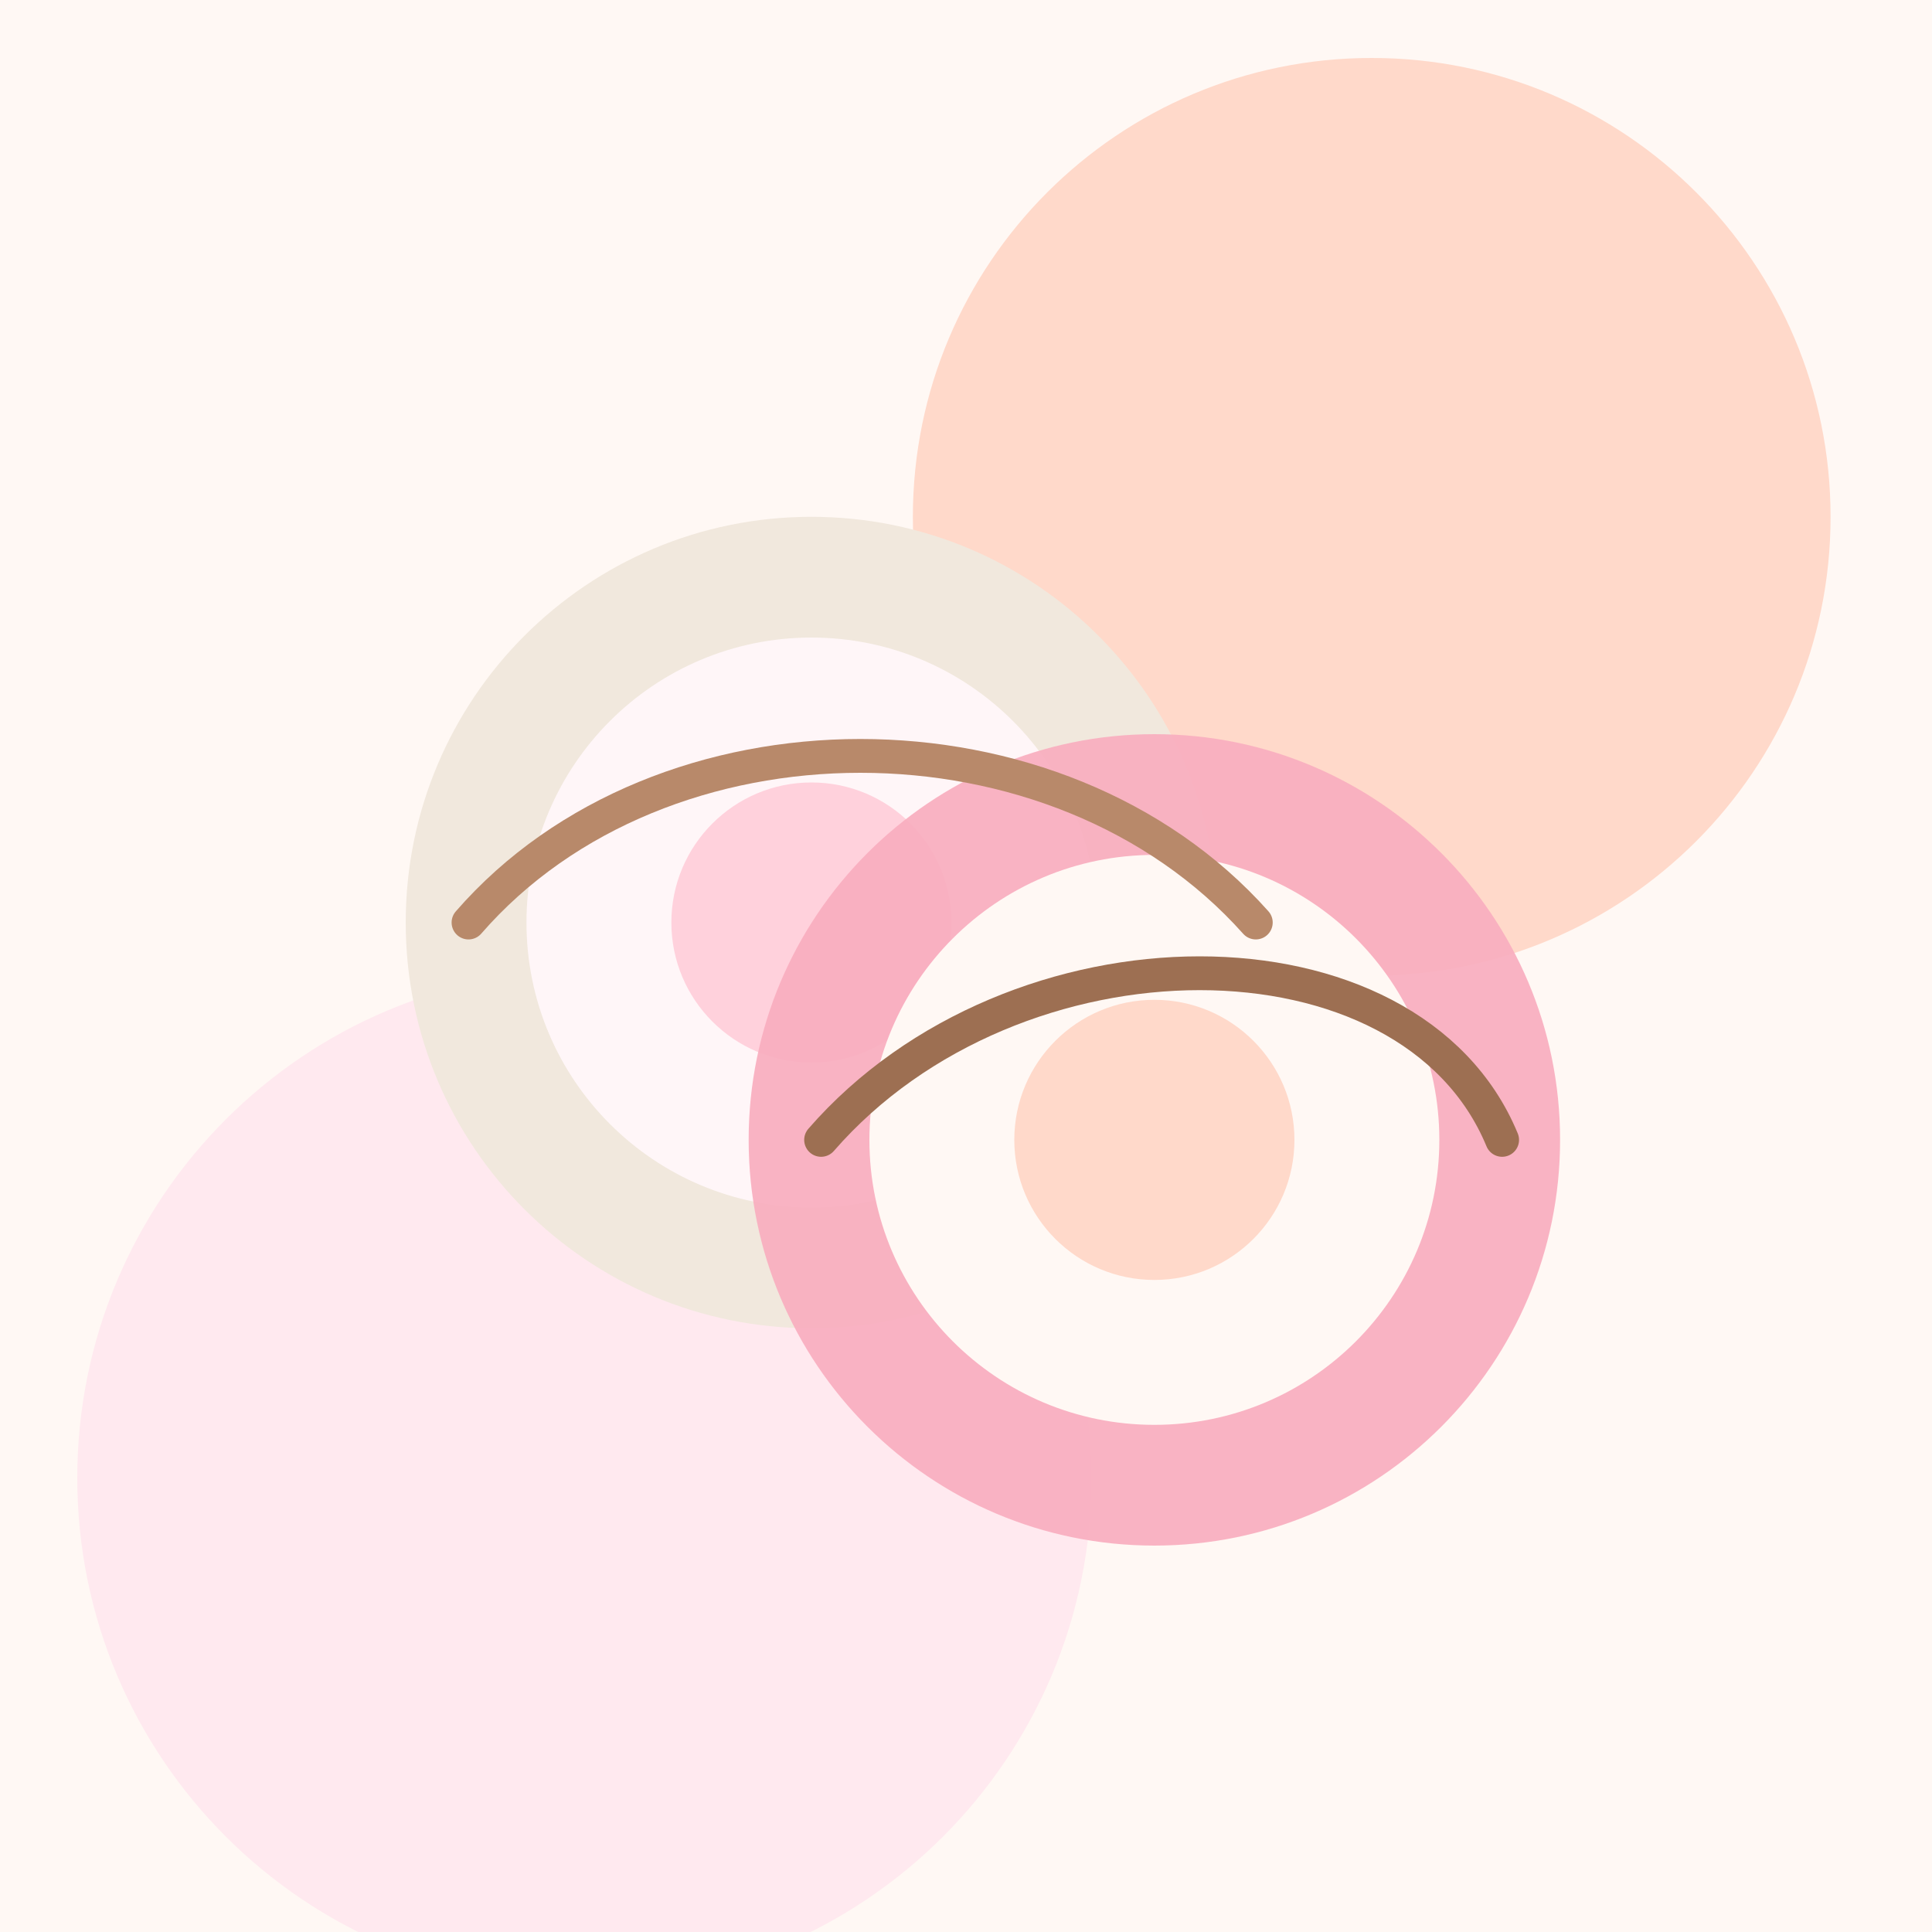
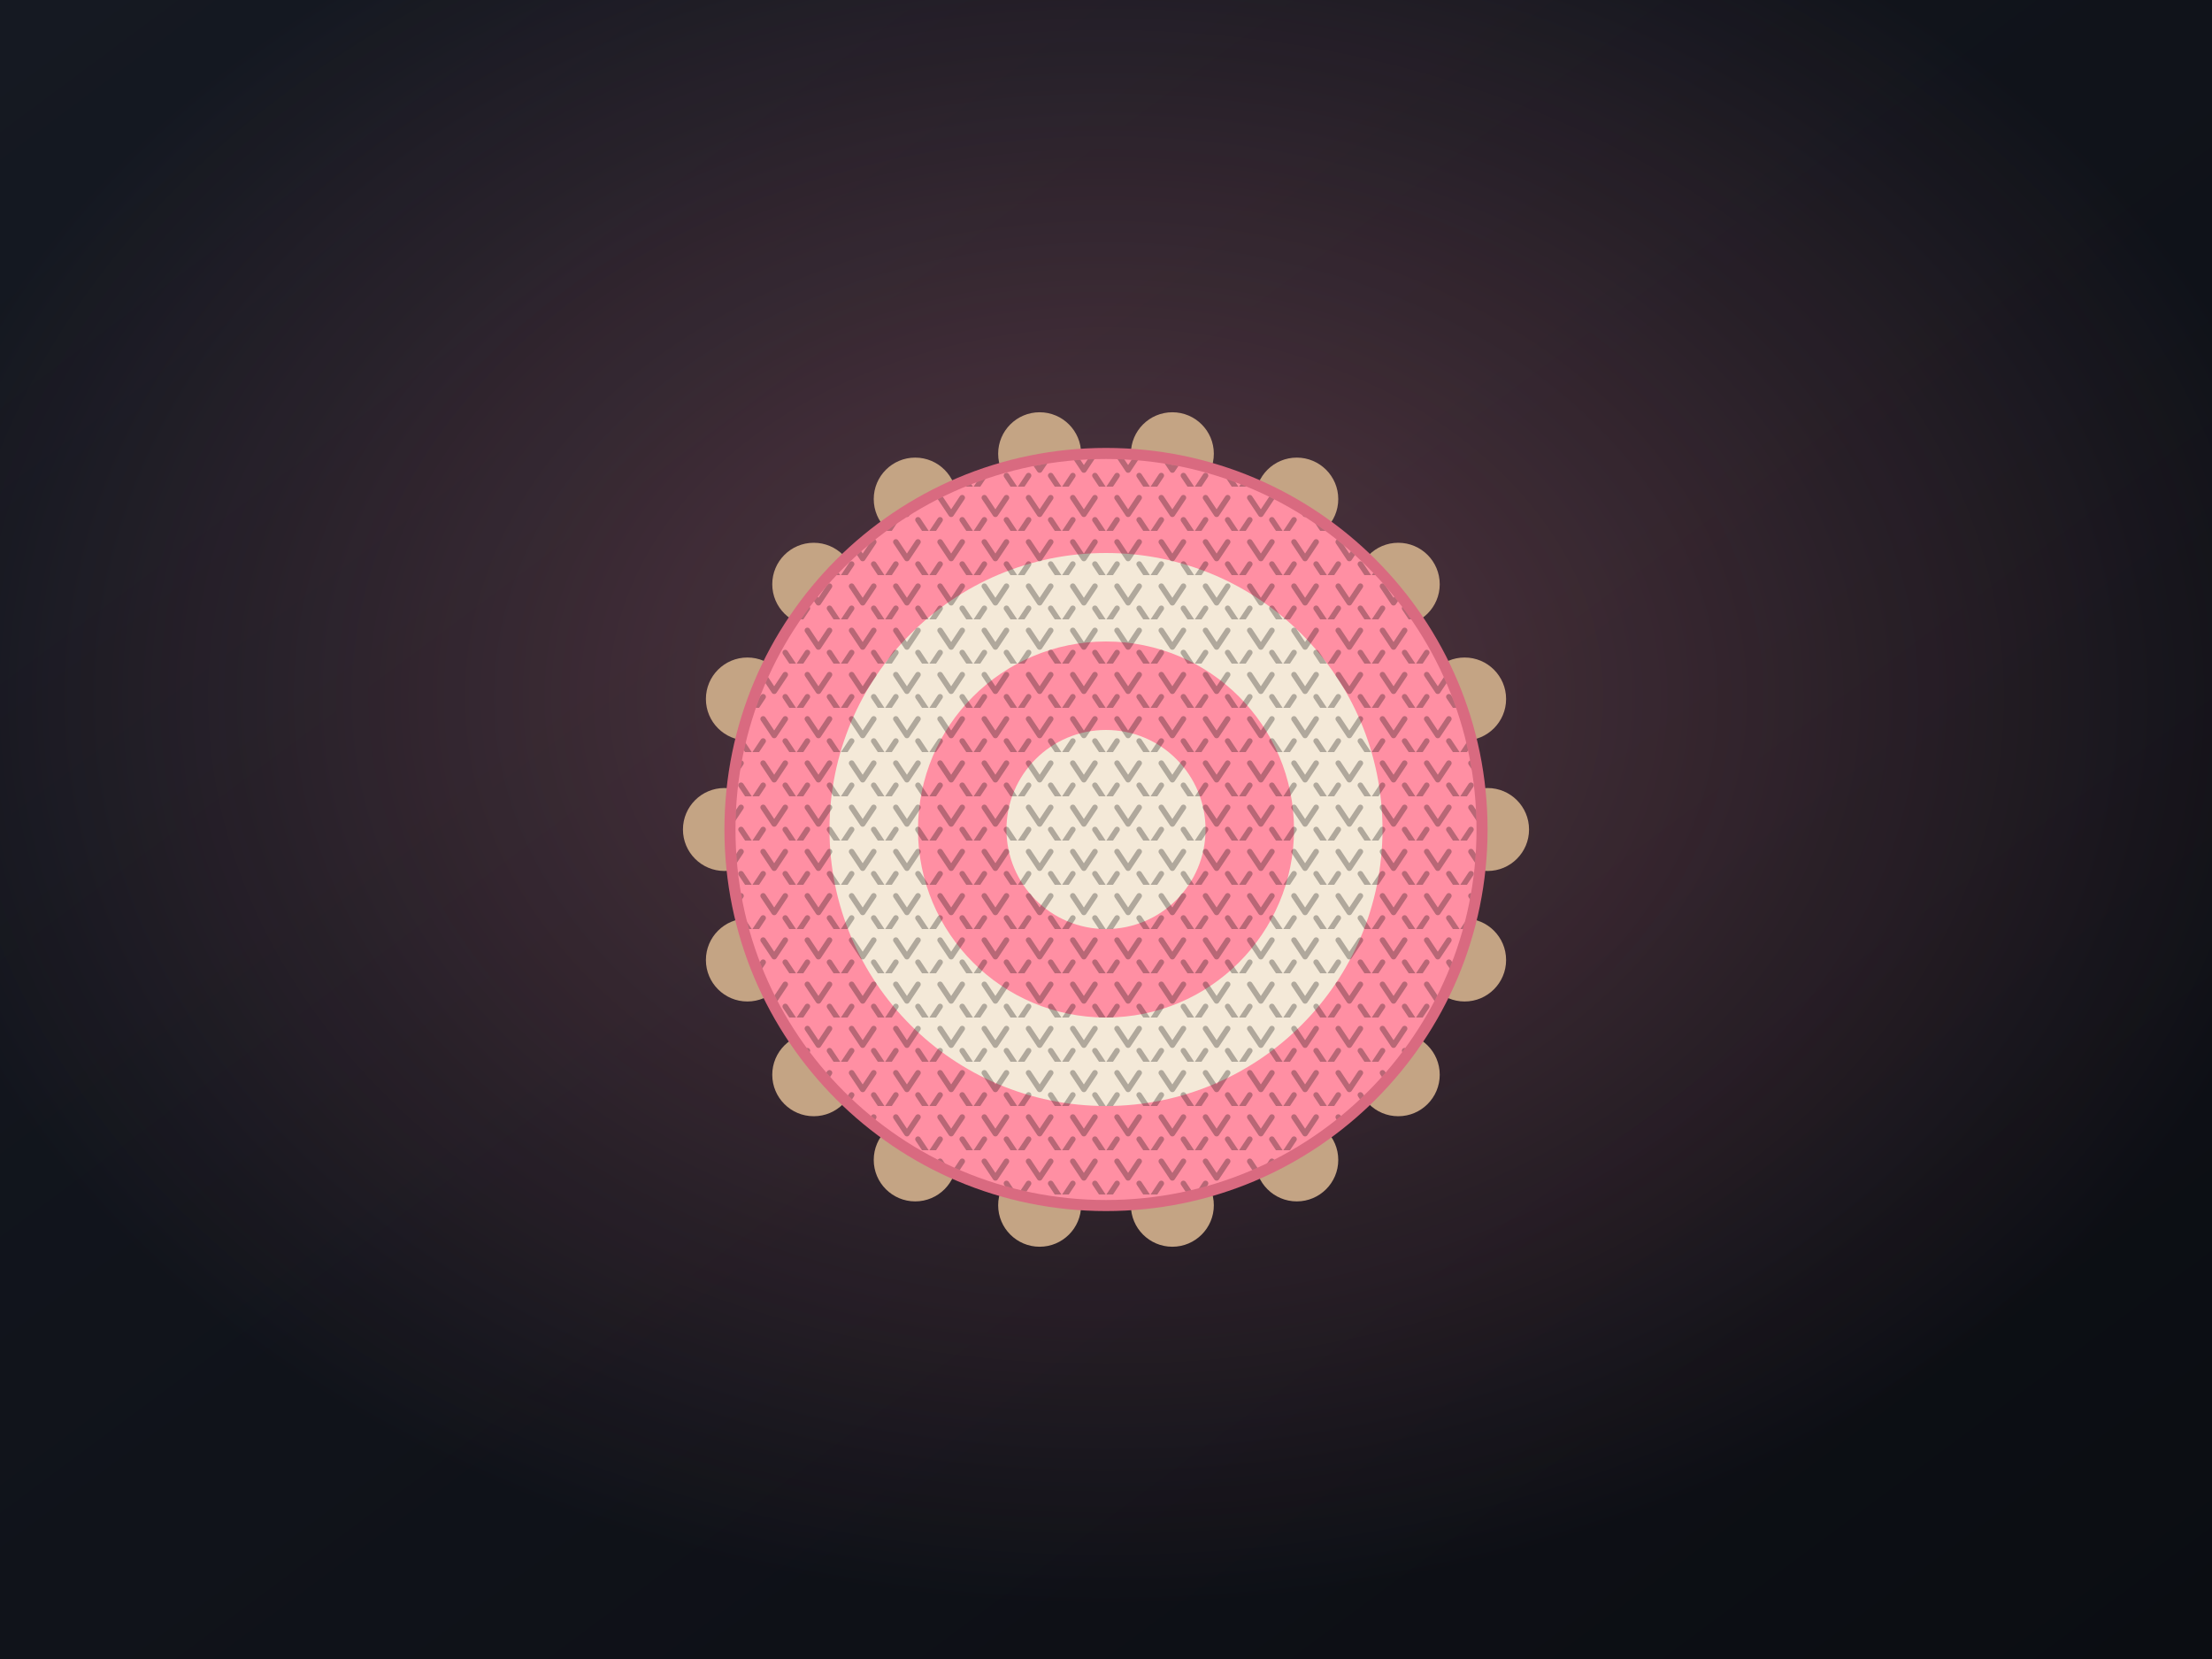
- <svg xmlns="http://www.w3.org/2000/svg" width="800" height="800" viewBox="0 0 800 800" fill="none" role="img" aria-labelledby="title desc">
-   <rect width="800" height="800" fill="#FFF8F4" />
-   <circle cx="242" cy="612" r="210" fill="#FFE9EF" />
-   <circle cx="568" cy="214" r="190" fill="#FFD9CA" />
-   <circle cx="336" cy="382" r="168" fill="#F1E8DD" />
-   <circle cx="336" cy="382" r="118" fill="#FFF6F8" />
-   <circle cx="336" cy="382" r="58" fill="#FFD1DC" />
-   <circle cx="478" cy="472" r="168" fill="#F9AEBF" opacity="0.92" />
-   <circle cx="478" cy="472" r="118" fill="#FFF8F4" />
-   <circle cx="478" cy="472" r="58" fill="#FFD9CA" />
-   <path d="M194 382C274 290 438 290 520 382" stroke="#B8896A" stroke-width="14" stroke-linecap="round" />
-   <path d="M340 472C420 380 584 380 622 472" stroke="#9D6F52" stroke-width="14" stroke-linecap="round" />
+ <svg xmlns="http://www.w3.org/2000/svg" width="800" height="600" viewBox="0 0 800 600" fill="none" role="img" aria-labelledby="t d">
+   <defs>
+     <linearGradient id="bg" x1="0" y1="0" x2="1" y2="1">
+       <stop offset="0%" stop-color="#151922" />
+       <stop offset="100%" stop-color="#0B0D12" />
+     </linearGradient>
+     <radialGradient id="glow" cx="0.5" cy="0.42" r="0.55">
+       <stop offset="0%" stop-color="#FF8FA3" stop-opacity="0.30" />
+       <stop offset="100%" stop-color="#FF8FA3" stop-opacity="0" />
+     </radialGradient>
+     <pattern id="st" width="16" height="16" patternUnits="userSpaceOnUse">
+       <path d="M4 4 L8 10 L12 4" fill="none" stroke="rgba(0,0,0,0.28)" stroke-width="2" stroke-linecap="round" stroke-linejoin="round" />
+       <path d="M-4 12 L0 18 L4 12 M12 12 L16 18 L20 12" fill="none" stroke="rgba(0,0,0,0.28)" stroke-width="2" stroke-linecap="round" stroke-linejoin="round" />
+     </pattern>
+   </defs>
+   <rect width="800" height="600" fill="url(#bg)" />
+   <rect width="800" height="600" fill="url(#glow)" />
+   <g>
+     <circle cx="538.0" cy="300.0" r="15" fill="#C4A484" />
+     <circle cx="529.7" cy="347.2" r="15" fill="#C4A484" />
+     <circle cx="505.7" cy="388.7" r="15" fill="#C4A484" />
+     <circle cx="469.0" cy="419.5" r="15" fill="#C4A484" />
+     <circle cx="424.0" cy="435.9" r="15" fill="#C4A484" />
+     <circle cx="376.0" cy="435.9" r="15" fill="#C4A484" />
+     <circle cx="331.0" cy="419.5" r="15" fill="#C4A484" />
+     <circle cx="294.3" cy="388.7" r="15" fill="#C4A484" />
+     <circle cx="270.3" cy="347.2" r="15" fill="#C4A484" />
+     <circle cx="262.0" cy="300.0" r="15" fill="#C4A484" />
+     <circle cx="270.3" cy="252.8" r="15" fill="#C4A484" />
+     <circle cx="294.3" cy="211.3" r="15" fill="#C4A484" />
+     <circle cx="331.0" cy="180.5" r="15" fill="#C4A484" />
+     <circle cx="376.0" cy="164.1" r="15" fill="#C4A484" />
+     <circle cx="424.0" cy="164.1" r="15" fill="#C4A484" />
+     <circle cx="469.0" cy="180.5" r="15" fill="#C4A484" />
+     <circle cx="505.7" cy="211.3" r="15" fill="#C4A484" />
+     <circle cx="529.7" cy="252.8" r="15" fill="#C4A484" />
+   </g>
+   <circle cx="400" cy="300" r="138" fill="#D96A80" />
+   <circle cx="400" cy="300" r="134" fill="#FF8FA3" />
+   <circle cx="400" cy="300" r="100" fill="#F4E9D8" />
+   <circle cx="400" cy="300" r="68" fill="#FF8FA3" />
+   <circle cx="400" cy="300" r="36" fill="#F4E9D8" />
+   <circle cx="400" cy="300" r="134" fill="url(#st)" />
</svg>
